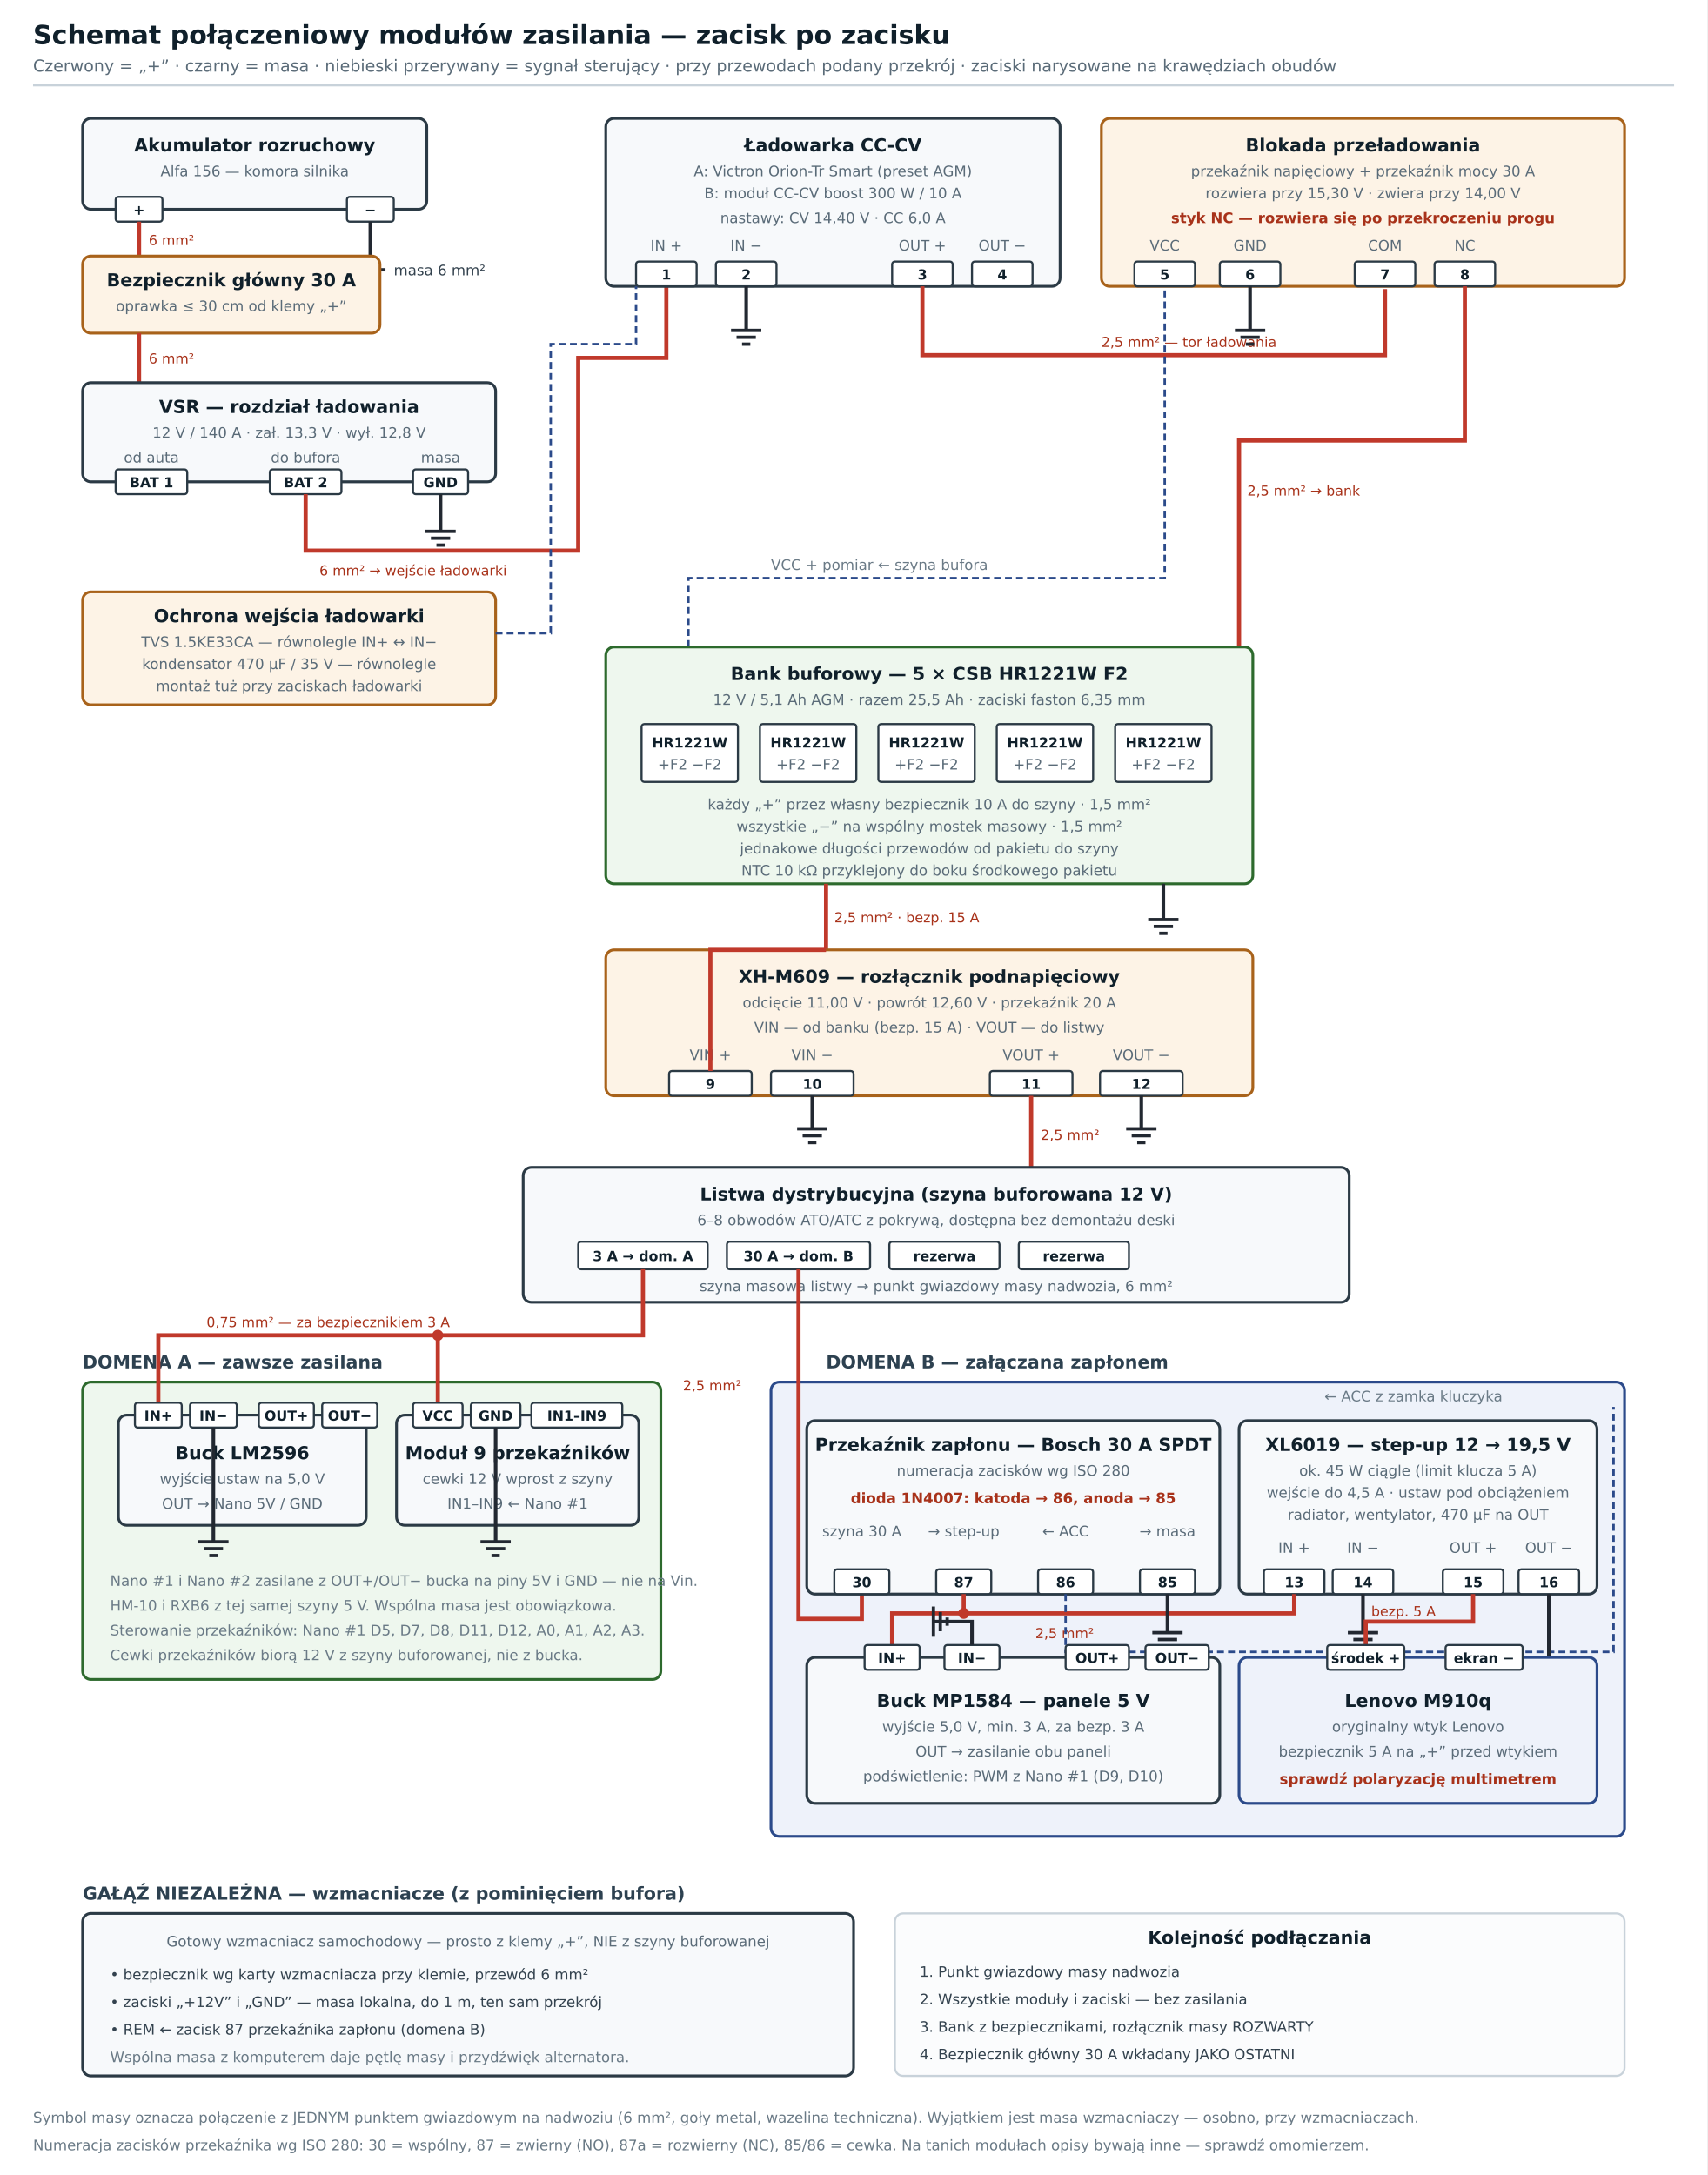
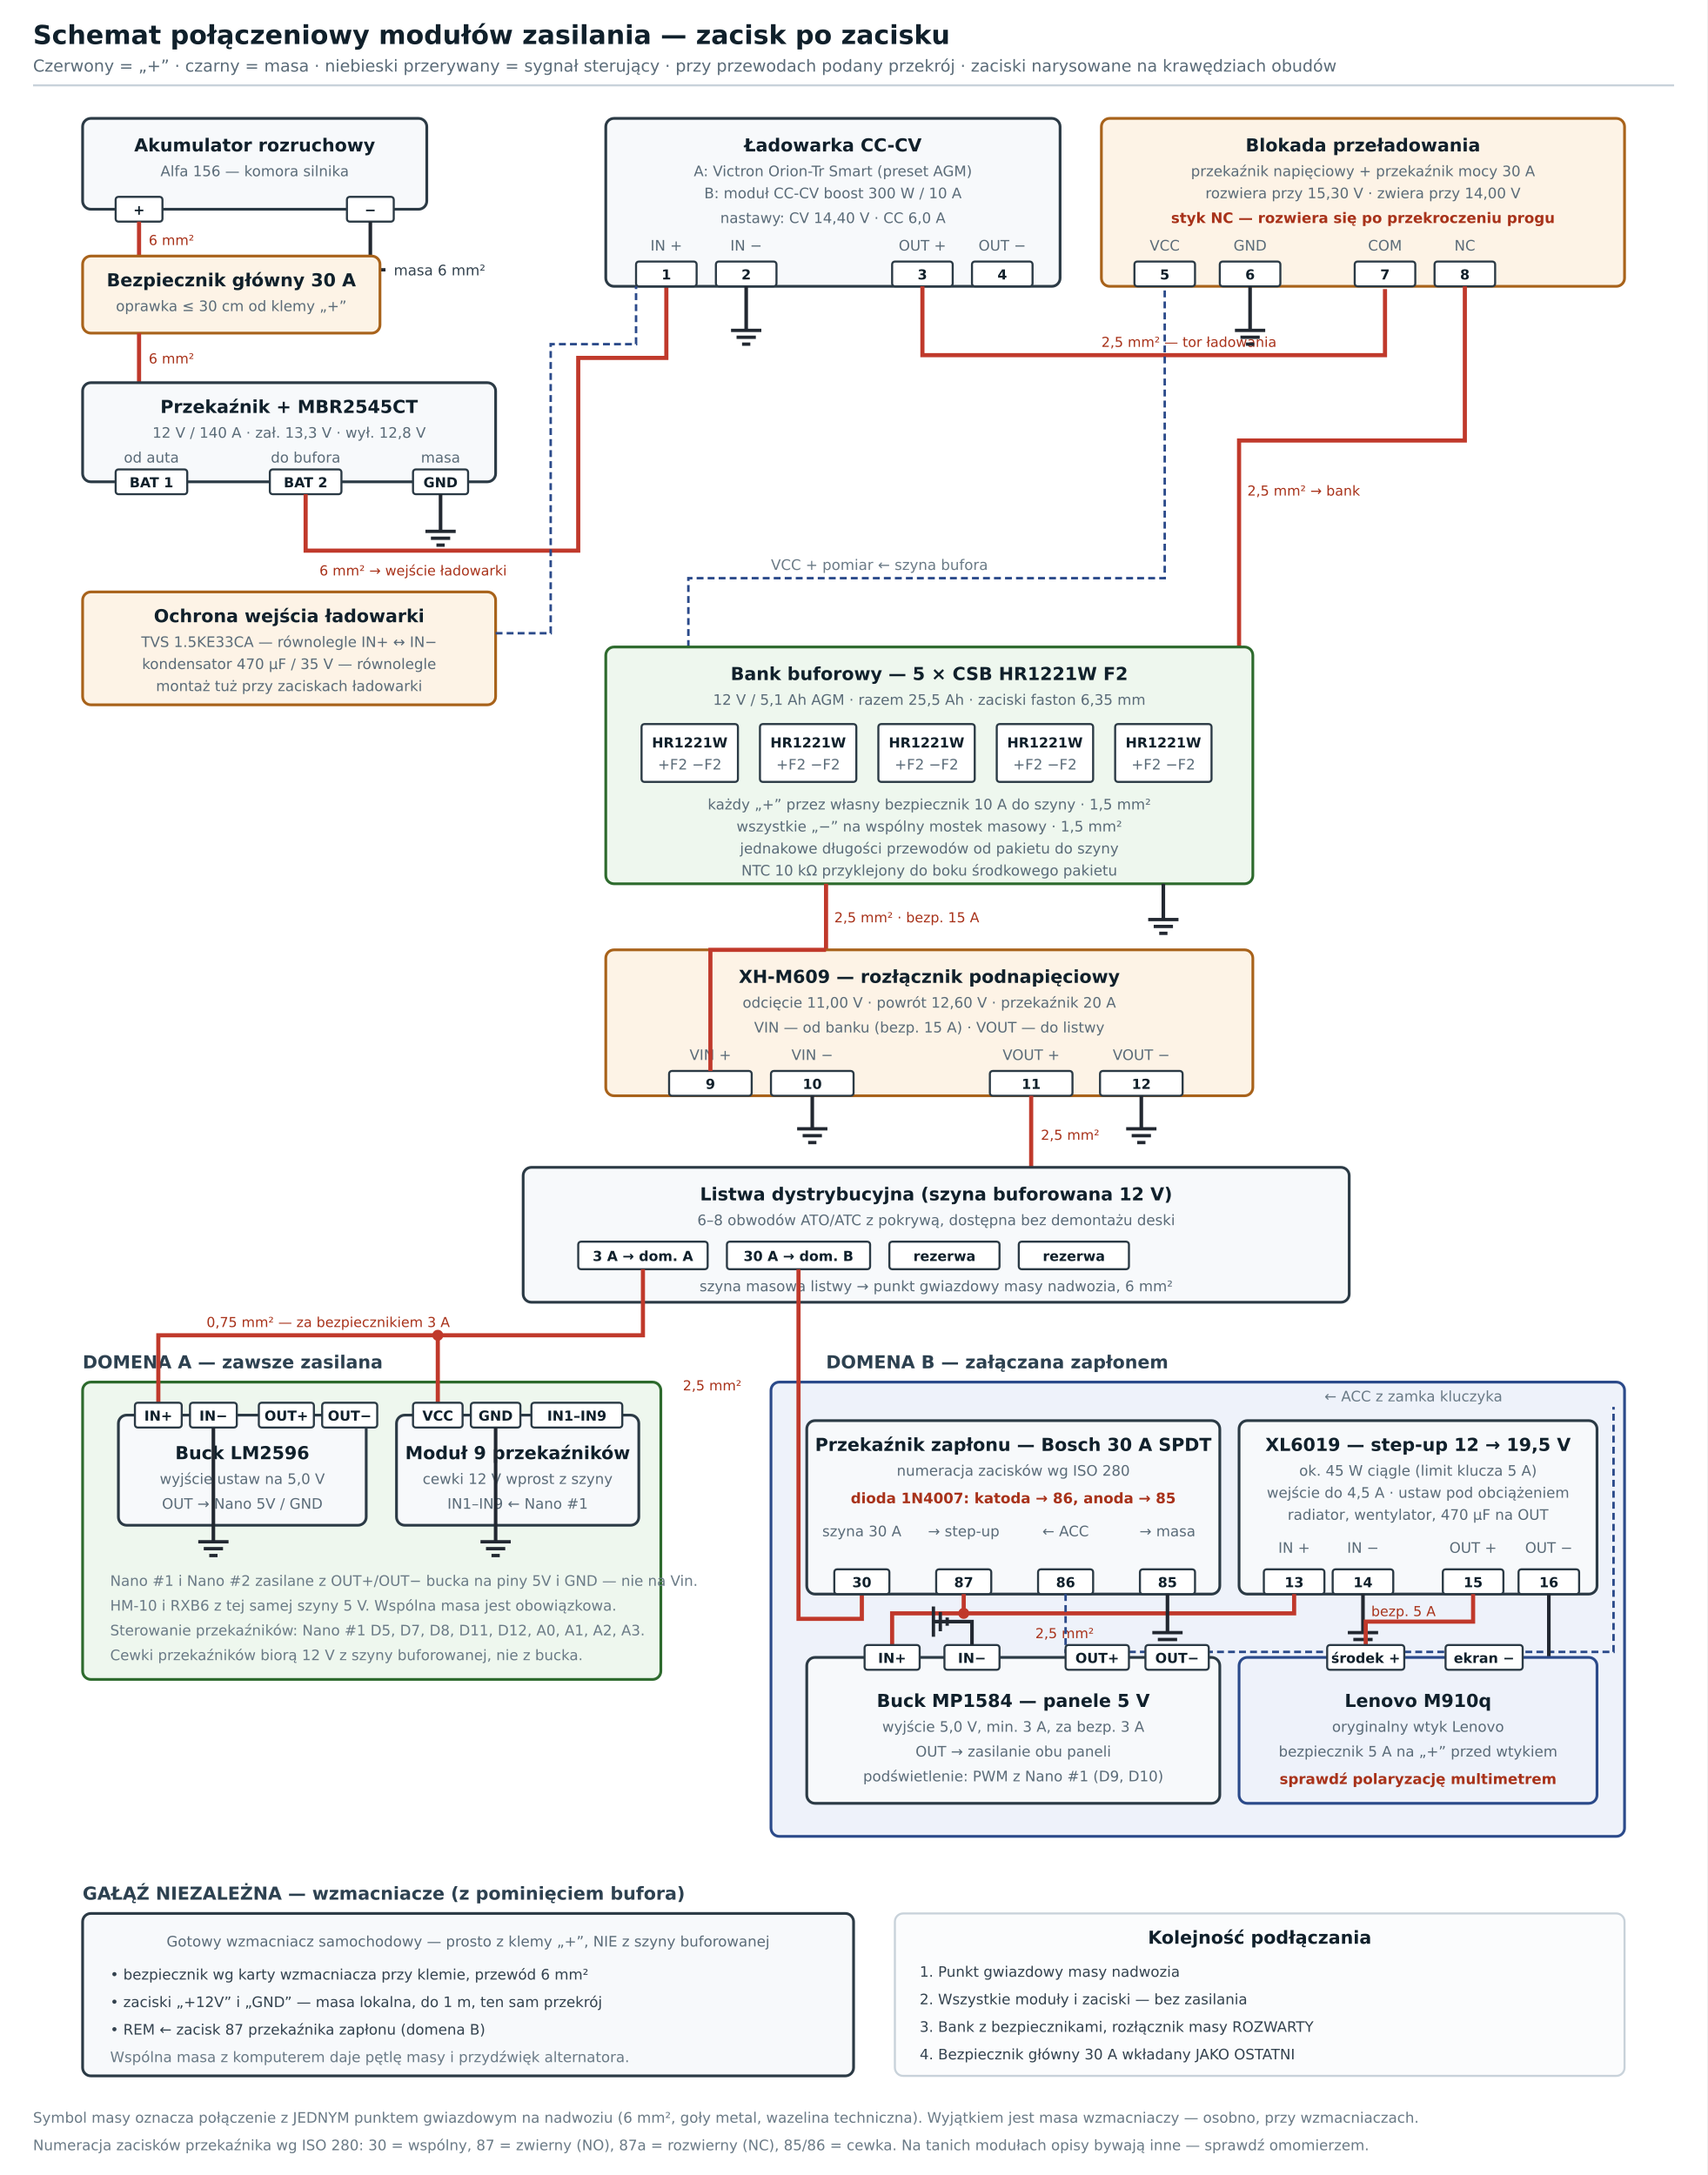
<svg xmlns="http://www.w3.org/2000/svg" width="1240" height="1580" viewBox="0 0 1240 1580" font-family="DejaVu Sans, Verdana, sans-serif">
  <style>
    .bg    { fill: #ffffff; }
    .mod   { fill: #f7f9fb; stroke: #2b3a45; stroke-width: 2; rx: 6; }
    .modP  { fill: #fdf3e6; stroke: #a8621a; stroke-width: 2; rx: 6; }
    .modA  { fill: #eef7ee; stroke: #2d6a2d; stroke-width: 2; rx: 6; }
    .modB  { fill: #eef2fa; stroke: #2b4a8a; stroke-width: 2; rx: 6; }
    .term  { fill: #ffffff; stroke: #2b3a45; stroke-width: 1.5; rx: 2; }
    .plus  { stroke: #c0392b; stroke-width: 3; fill: none; }
    .minus { stroke: #222831; stroke-width: 2.6; fill: none; }
    .sig   { stroke: #2b4a8a; stroke-width: 1.8; fill: none; stroke-dasharray: 5 3; }
    .ttl   { font-size: 19px; font-weight: bold; fill: #10202b; }
    .sub   { font-size: 12px; fill: #5a6b78; }
    .mt    { font-size: 13px; font-weight: bold; fill: #10202b; text-anchor: middle; }
    .ms    { font-size: 10.5px; fill: #5a6b78; text-anchor: middle; }
    .tp    { font-size: 10px; font-weight: bold; fill: #10202b; text-anchor: middle; }
    .wl    { font-size: 10px; fill: #a8321a; }
    .wn    { font-size: 10.5px; fill: #33424e; }
    .note  { font-size: 10.5px; fill: #6a7a86; }
    .warn  { font-size: 10.5px; font-weight: bold; fill: #a8321a; text-anchor: middle; }
    .sec   { font-size: 13px; font-weight: bold; fill: #2d4150; }
  </style>
  <defs>
    <g id="gnd">
      <path stroke="#222831" stroke-width="2.4" fill="none" d="M-11 0 L11 0" />
      <path stroke="#222831" stroke-width="2.4" fill="none" d="M-7 5 L7 5" />
      <path stroke="#222831" stroke-width="2.4" fill="none" d="M-3 10 L3 10" />
    </g>
  </defs>
  <rect class="bg" x="0" y="0" width="1240" height="1580" />
  <text class="ttl" x="24" y="32">Schemat połączeniowy modułów zasilania — zacisk po zacisku</text>
  <text class="sub" x="24" y="52">Czerwony = „+” · czarny = masa · niebieski przerywany = sygnał sterujący · przy przewodach podany przekrój · zaciski narysowane na krawędziach obudów</text>
  <line x1="24" y1="62" x2="1216" y2="62" stroke="#c8d2da" stroke-width="1.5" />
  <rect class="mod" x="60" y="86" width="250" height="66" />
  <text class="mt" x="185" y="110">Akumulator rozruchowy</text>
  <text class="ms" x="185" y="128">Alfa 156 — komora silnika</text>
  <rect class="term" x="84" y="143" width="34" height="18" />
  <text class="tp" x="101" y="156">+</text>
  <rect class="term" x="252" y="143" width="34" height="18" />
  <text class="tp" x="269" y="156">−</text>
  <path class="plus" d="M101 161 L101 186" />
  <text class="wl" x="108" y="178">6 mm²</text>
  <path class="minus" d="M269 161 L269 196" />
  <use href="#gnd" x="269" y="196" />
  <text class="wn" x="286" y="200">masa 6 mm²</text>
  <rect class="modP" x="60" y="186" width="216" height="56" />
  <text class="mt" x="168" y="208">Bezpiecznik główny 30 A</text>
  <text class="ms" x="168" y="226">oprawka ≤ 30 cm od klemy „+”</text>
  <path class="plus" d="M101 242 L101 278" />
  <text class="wl" x="108" y="264">6 mm²</text>
  <rect class="mod" x="60" y="278" width="300" height="72" />
-   <text class="mt" x="210" y="300">VSR — rozdział ładowania</text>
+   <text class="mt" x="210" y="300">Przekaźnik + MBR2545CT</text>
  <text class="ms" x="210" y="318">12 V / 140 A · zał. 13,3 V · wył. 12,8 V</text>
  <text class="ms" x="110" y="336">od auta</text>
  <text class="ms" x="222" y="336">do bufora</text>
  <text class="ms" x="320" y="336">masa</text>
  <rect class="term" x="84" y="341" width="52" height="18" />
  <text class="tp" x="110" y="354">BAT 1</text>
  <rect class="term" x="196" y="341" width="52" height="18" />
  <text class="tp" x="222" y="354">BAT 2</text>
  <rect class="term" x="300" y="341" width="40" height="18" />
  <text class="tp" x="320" y="354">GND</text>
  <path class="minus" d="M320 359 L320 386" />
  <use href="#gnd" x="320" y="386" />
  <path class="plus" d="M222 359 L222 400 L420 400 L420 260 L484 260 L484 208" />
  <text class="wl" x="232" y="418">6 mm² → wejście ładowarki</text>
  <rect class="mod" x="440" y="86" width="330" height="122" />
  <text class="mt" x="605" y="110">Ładowarka CC-CV</text>
  <text class="ms" x="605" y="128">A: Victron Orion-Tr Smart (preset AGM)</text>
  <text class="ms" x="605" y="144">B: moduł CC-CV boost 300 W / 10 A</text>
  <text class="ms" x="605" y="162">nastawy: CV 14,40 V · CC 6,0 A</text>
  <text class="ms" x="484" y="182">IN +</text>
  <text class="ms" x="542" y="182">IN −</text>
  <text class="ms" x="670" y="182">OUT +</text>
  <text class="ms" x="728" y="182">OUT −</text>
  <rect class="term" x="462" y="190" width="44" height="18" />
  <text class="tp" x="484" y="203">1</text>
  <rect class="term" x="520" y="190" width="44" height="18" />
  <text class="tp" x="542" y="203">2</text>
  <rect class="term" x="648" y="190" width="44" height="18" />
  <text class="tp" x="670" y="203">3</text>
  <rect class="term" x="706" y="190" width="44" height="18" />
  <text class="tp" x="728" y="203">4</text>
  <path class="minus" d="M542 208 L542 240" />
  <use href="#gnd" x="542" y="240" />
  <rect class="modP" x="60" y="430" width="300" height="82" />
  <text class="mt" x="210" y="452">Ochrona wejścia ładowarki</text>
  <text class="ms" x="210" y="470">TVS 1.5KE33CA — równolegle IN+ ↔ IN−</text>
  <text class="ms" x="210" y="486">kondensator 470 µF / 35 V — równolegle</text>
  <text class="ms" x="210" y="502">montaż tuż przy zaciskach ładowarki</text>
  <path class="sig" d="M360 460 L400 460 L400 250 L462 250 L462 208" />
  <path class="plus" d="M670 208 L670 258 L1006 258 L1006 210" />
  <text class="wl" x="800" y="252">2,5 mm² — tor ładowania</text>
  <rect class="modP" x="800" y="86" width="380" height="122" />
  <text class="mt" x="990" y="110">Blokada przeładowania</text>
  <text class="ms" x="990" y="128">przekaźnik napięciowy + przekaźnik mocy 30 A</text>
  <text class="ms" x="990" y="144">rozwiera przy 15,30 V · zwiera przy 14,00 V</text>
  <text class="warn" x="990" y="162">styk NC — rozwiera się po przekroczeniu progu</text>
  <text class="ms" x="846" y="182">VCC</text>
  <text class="ms" x="908" y="182">GND</text>
  <text class="ms" x="1006" y="182">COM</text>
  <text class="ms" x="1064" y="182">NC</text>
  <rect class="term" x="824" y="190" width="44" height="18" />
  <text class="tp" x="846" y="203">5</text>
  <rect class="term" x="886" y="190" width="44" height="18" />
  <text class="tp" x="908" y="203">6</text>
  <rect class="term" x="984" y="190" width="44" height="18" />
  <text class="tp" x="1006" y="203">7</text>
  <rect class="term" x="1042" y="190" width="44" height="18" />
  <text class="tp" x="1064" y="203">8</text>
  <path class="minus" d="M908 208 L908 240" />
  <use href="#gnd" x="908" y="240" />
  <path class="sig" d="M500 470 L500 420 L846 420 L846 208" />
  <text class="note" x="560" y="414">VCC + pomiar ← szyna bufora</text>
  <path class="plus" d="M1064 208 L1064 320 L900 320 L900 470" />
  <text class="wl" x="906" y="360">2,5 mm² → bank</text>
  <rect class="modA" x="440" y="470" width="470" height="172" />
  <text class="mt" x="675" y="494">Bank buforowy — 5 × CSB HR1221W F2</text>
  <text class="ms" x="675" y="512">12 V / 5,1 Ah AGM · razem 25,5 Ah · zaciski faston 6,35 mm</text>
  <g>
    <rect class="term" x="466" y="526" width="70" height="42" />
    <text class="tp" x="501" y="543">HR1221W</text>
    <text class="ms" x="501" y="559">+F2  −F2</text>
    <rect class="term" x="552" y="526" width="70" height="42" />
    <text class="tp" x="587" y="543">HR1221W</text>
    <text class="ms" x="587" y="559">+F2  −F2</text>
    <rect class="term" x="638" y="526" width="70" height="42" />
    <text class="tp" x="673" y="543">HR1221W</text>
    <text class="ms" x="673" y="559">+F2  −F2</text>
    <rect class="term" x="724" y="526" width="70" height="42" />
    <text class="tp" x="759" y="543">HR1221W</text>
    <text class="ms" x="759" y="559">+F2  −F2</text>
    <rect class="term" x="810" y="526" width="70" height="42" />
    <text class="tp" x="845" y="543">HR1221W</text>
    <text class="ms" x="845" y="559">+F2  −F2</text>
  </g>
  <text class="ms" x="675" y="588">każdy „+” przez własny bezpiecznik 10 A do szyny · 1,5 mm²</text>
  <text class="ms" x="675" y="604">wszystkie „−” na wspólny mostek masowy · 1,5 mm²</text>
  <text class="ms" x="675" y="620">jednakowe długości przewodów od pakietu do szyny</text>
  <text class="ms" x="675" y="636">NTC 10 kΩ przyklejony do boku środkowego pakietu</text>
  <path class="plus" d="M600 642 L600 690" />
  <text class="wl" x="606" y="670">2,5 mm² · bezp. 15 A</text>
  <path class="minus" d="M845 642 L845 668" />
  <use href="#gnd" x="845" y="668" />
  <rect class="modP" x="440" y="690" width="470" height="106" />
  <text class="mt" x="675" y="714">XH-M609 — rozłącznik podnapięciowy</text>
  <text class="ms" x="675" y="732">odcięcie 11,00 V · powrót 12,60 V · przekaźnik 20 A</text>
  <text class="ms" x="675" y="750">VIN — od banku (bezp. 15 A) · VOUT — do listwy</text>
  <text class="ms" x="516" y="770">VIN +</text>
  <text class="ms" x="590" y="770">VIN −</text>
  <text class="ms" x="749" y="770">VOUT +</text>
  <text class="ms" x="829" y="770">VOUT −</text>
  <rect class="term" x="486" y="778" width="60" height="18" />
  <text class="tp" x="516" y="791">9</text>
  <rect class="term" x="560" y="778" width="60" height="18" />
  <text class="tp" x="590" y="791">10</text>
  <rect class="term" x="719" y="778" width="60" height="18" />
  <text class="tp" x="749" y="791">11</text>
  <rect class="term" x="799" y="778" width="60" height="18" />
  <text class="tp" x="829" y="791">12</text>
  <path class="plus" d="M600 690 L516 690 L516 778" />
  <path class="minus" d="M590 796 L590 820" />
  <use href="#gnd" x="590" y="820" />
  <path class="minus" d="M829 796 L829 820" />
  <use href="#gnd" x="829" y="820" />
  <path class="plus" d="M749 796 L749 848" />
  <text class="wl" x="756" y="828">2,5 mm²</text>
  <rect class="mod" x="380" y="848" width="600" height="98" />
  <text class="mt" x="680" y="872">Listwa dystrybucyjna (szyna buforowana 12 V)</text>
  <text class="ms" x="680" y="890">6–8 obwodów ATO/ATC z pokrywą, dostępna bez demontażu deski</text>
  <rect class="term" x="420" y="902" width="94" height="20" />
  <text class="tp" x="467" y="916">3 A → dom. A</text>
  <rect class="term" x="528" y="902" width="104" height="20" />
  <text class="tp" x="580" y="916">30 A → dom. B</text>
  <rect class="term" x="646" y="902" width="80" height="20" />
  <text class="tp" x="686" y="916">rezerwa</text>
  <rect class="term" x="740" y="902" width="80" height="20" />
  <text class="tp" x="780" y="916">rezerwa</text>
  <text class="ms" x="680" y="938">szyna masowa listwy → punkt gwiazdowy masy nadwozia, 6 mm²</text>
  <text class="sec" x="60" y="994">DOMENA A — zawsze zasilana</text>
  <rect class="modA" x="60" y="1004" width="420" height="216" />
  <path class="plus" d="M467 922 L467 970 L115 970 L115 1019" />
  <text class="wl" x="150" y="964">0,75 mm² — za bezpiecznikiem 3 A</text>
  <path class="plus" d="M318 970 L318 1019" />
  <circle cx="318" cy="970" r="4" fill="#c0392b" />
  <rect class="mod" x="86" y="1028" width="180" height="80" />
  <rect class="term" x="98" y="1019" width="34" height="18" />
  <text class="tp" x="115" y="1032">IN+</text>
  <rect class="term" x="138" y="1019" width="34" height="18" />
  <text class="tp" x="155" y="1032">IN−</text>
  <rect class="term" x="188" y="1019" width="40" height="18" />
  <text class="tp" x="208" y="1032">OUT+</text>
  <rect class="term" x="234" y="1019" width="40" height="18" />
  <text class="tp" x="254" y="1032">OUT−</text>
  <text class="mt" x="176" y="1060">Buck LM2596</text>
  <text class="ms" x="176" y="1078">wyjście ustaw na 5,0 V</text>
  <text class="ms" x="176" y="1096">OUT → Nano 5V / GND</text>
  <rect class="mod" x="288" y="1028" width="176" height="80" />
  <rect class="term" x="300" y="1019" width="36" height="18" />
  <text class="tp" x="318" y="1032">VCC</text>
  <rect class="term" x="342" y="1019" width="36" height="18" />
  <text class="tp" x="360" y="1032">GND</text>
  <rect class="term" x="386" y="1019" width="66" height="18" />
  <text class="tp" x="419" y="1032">IN1–IN9</text>
  <text class="mt" x="376" y="1060">Moduł 9 przekaźników</text>
  <text class="ms" x="376" y="1078">cewki 12 V wprost z szyny</text>
  <text class="ms" x="376" y="1096">IN1–IN9 ← Nano #1</text>
  <path class="minus" d="M155 1037 L155 1120" />
  <use href="#gnd" x="155" y="1120" />
  <path class="minus" d="M360 1037 L360 1120" />
  <use href="#gnd" x="360" y="1120" />
  <text class="note" x="80" y="1152">Nano #1 i Nano #2 zasilane z OUT+/OUT− bucka na piny 5V i GND — nie na Vin.</text>
  <text class="note" x="80" y="1170">HM-10 i RXB6 z tej samej szyny 5 V. Wspólna masa jest obowiązkowa.</text>
  <text class="note" x="80" y="1188">Sterowanie przekaźników: Nano #1 D5, D7, D8, D11, D12, A0, A1, A2, A3.</text>
  <text class="note" x="80" y="1206">Cewki przekaźników biorą 12 V z szyny buforowanej, nie z bucka.</text>
  <text class="sec" x="600" y="994">DOMENA B — załączana zapłonem</text>
  <rect class="modB" x="560" y="1004" width="620" height="330" />
  <path class="plus" d="M580 922 L580 1176 L626 1176 L626 1158" />
  <text class="wl" x="496" y="1010">2,5 mm²</text>
  <rect class="mod" x="586" y="1032" width="300" height="126" />
  <text class="mt" x="736" y="1054">Przekaźnik zapłonu — Bosch 30 A SPDT</text>
  <text class="ms" x="736" y="1072">numeracja zacisków wg ISO 280</text>
  <text class="warn" x="736" y="1092">dioda 1N4007: katoda → 86, anoda → 85</text>
  <text class="ms" x="626" y="1116">szyna 30 A</text>
  <text class="ms" x="700" y="1116">→ step-up</text>
  <text class="ms" x="774" y="1116">← ACC</text>
  <text class="ms" x="848" y="1116">→ masa</text>
  <rect class="term" x="606" y="1140" width="40" height="18" />
  <text class="tp" x="626" y="1153">30</text>
  <rect class="term" x="680" y="1140" width="40" height="18" />
  <text class="tp" x="700" y="1153">87</text>
  <rect class="term" x="754" y="1140" width="40" height="18" />
  <text class="tp" x="774" y="1153">86</text>
  <rect class="term" x="828" y="1140" width="40" height="18" />
  <text class="tp" x="848" y="1153">85</text>
  <rect class="mod" x="900" y="1032" width="260" height="126" />
  <text class="mt" x="1030" y="1054">XL6019 — step-up 12 → 19,5 V</text>
  <text class="ms" x="1030" y="1072">ok. 45 W ciągle (limit klucza 5 A)</text>
  <text class="ms" x="1030" y="1088">wejście do 4,5 A · ustaw pod obciążeniem</text>
  <text class="ms" x="1030" y="1104">radiator, wentylator, 470 µF na OUT</text>
  <text class="ms" x="940" y="1128">IN +</text>
  <text class="ms" x="990" y="1128">IN −</text>
  <text class="ms" x="1070" y="1128">OUT +</text>
  <text class="ms" x="1125" y="1128">OUT −</text>
  <rect class="term" x="918" y="1140" width="44" height="18" />
  <text class="tp" x="940" y="1153">13</text>
  <rect class="term" x="968" y="1140" width="44" height="18" />
  <text class="tp" x="990" y="1153">14</text>
  <rect class="term" x="1048" y="1140" width="44" height="18" />
  <text class="tp" x="1070" y="1153">15</text>
  <rect class="term" x="1103" y="1140" width="44" height="18" />
  <text class="tp" x="1125" y="1153">16</text>
  <path class="plus" d="M700 1158 L700 1172 L940 1172 L940 1158" />
  <circle cx="700" cy="1172" r="4" fill="#c0392b" />
  <path class="plus" d="M700 1172 L648 1172 L648 1195" />
  <text class="wl" x="752" y="1190">2,5 mm²</text>
  <path class="minus" d="M848 1158 L848 1186" />
  <use href="#gnd" x="848" y="1186" />
  <path class="minus" d="M990 1158 L990 1186" />
  <use href="#gnd" x="990" y="1186" />
  <path class="sig" d="M774 1158 L774 1200 L1172 1200 L1172 1022" />
  <text class="note" x="962" y="1018">← ACC z zamka kluczyka</text>
  <path class="plus" d="M1070 1158 L1070 1178 L992 1178 L992 1195" />
  <text class="wl" x="996" y="1174">bezp. 5 A</text>
  <path class="minus" d="M1125 1158 L1125 1214 L1078 1214 L1078 1195" />
  <rect class="mod" x="586" y="1204" width="300" height="106" />
  <rect class="term" x="628" y="1195" width="40" height="18" />
  <text class="tp" x="648" y="1208">IN+</text>
  <rect class="term" x="686" y="1195" width="40" height="18" />
  <text class="tp" x="706" y="1208">IN−</text>
  <rect class="term" x="774" y="1195" width="46" height="18" />
  <text class="tp" x="797" y="1208">OUT+</text>
  <rect class="term" x="832" y="1195" width="46" height="18" />
  <text class="tp" x="855" y="1208">OUT−</text>
  <text class="mt" x="736" y="1240">Buck MP1584 — panele 5 V</text>
  <text class="ms" x="736" y="1258">wyjście 5,0 V, min. 3 A, za bezp. 3 A</text>
  <text class="ms" x="736" y="1276">OUT → zasilanie obu paneli</text>
  <text class="ms" x="736" y="1294">podświetlenie: PWM z Nano #1 (D9, D10)</text>
  <path class="minus" d="M706 1195 L706 1178 L678 1178" />
  <use href="#gnd" x="678" y="1178" transform="rotate(-90 678 1178)" />
  <rect class="modB" x="900" y="1204" width="260" height="106" />
  <rect class="term" x="964" y="1195" width="56" height="18" />
  <text class="tp" x="992" y="1208">środek +</text>
  <rect class="term" x="1050" y="1195" width="56" height="18" />
  <text class="tp" x="1078" y="1208">ekran −</text>
  <text class="mt" x="1030" y="1240">Lenovo M910q</text>
  <text class="ms" x="1030" y="1258">oryginalny wtyk Lenovo</text>
  <text class="ms" x="1030" y="1276">bezpiecznik 5 A na „+” przed wtykiem</text>
  <text class="warn" x="1030" y="1296">sprawdź polaryzację multimetrem</text>
  <text class="sec" x="60" y="1380">GAŁĄŹ NIEZALEŻNA — wzmacniacze (z pominięciem bufora)</text>
  <rect class="mod" x="60" y="1390" width="560" height="118" />
  <text class="ms" x="340" y="1414">Gotowy wzmacniacz samochodowy — prosto z klemy „+”, NIE z szyny buforowanej</text>
  <text class="wn" x="80" y="1438">• bezpiecznik wg karty wzmacniacza przy klemie, przewód 6 mm²</text>
  <text class="wn" x="80" y="1458">• zaciski „+12V” i „GND” — masa lokalna, do 1 m, ten sam przekrój</text>
  <text class="wn" x="80" y="1478">• REM ← zacisk 87 przekaźnika zapłonu (domena B)</text>
  <text class="note" x="80" y="1498">Wspólna masa z komputerem daje pętlę masy i przydźwięk alternatora.</text>
  <rect x="650" y="1390" width="530" height="118" fill="#fbfcfd" stroke="#c8d2da" stroke-width="1.5" rx="6" />
  <text class="mt" x="915" y="1412">Kolejność podłączania</text>
  <text class="wn" x="668" y="1436">1. Punkt gwiazdowy masy nadwozia</text>
  <text class="wn" x="668" y="1456">2. Wszystkie moduły i zaciski — bez zasilania</text>
  <text class="wn" x="668" y="1476">3. Bank z bezpiecznikami, rozłącznik masy ROZWARTY</text>
  <text class="wn" x="668" y="1496">4. Bezpiecznik główny 30 A wkładany JAKO OSTATNI</text>
  <text class="note" x="24" y="1542">Symbol masy oznacza połączenie z JEDNYM punktem gwiazdowym na nadwoziu (6 mm², goły metal, wazelina techniczna). Wyjątkiem jest masa wzmacniaczy — osobno, przy wzmacniaczach.</text>
  <text class="note" x="24" y="1562">Numeracja zacisków przekaźnika wg ISO 280: 30 = wspólny, 87 = zwierny (NO), 87a = rozwierny (NC), 85/86 = cewka. Na tanich modułach opisy bywają inne — sprawdź omomierzem.</text>
</svg>
